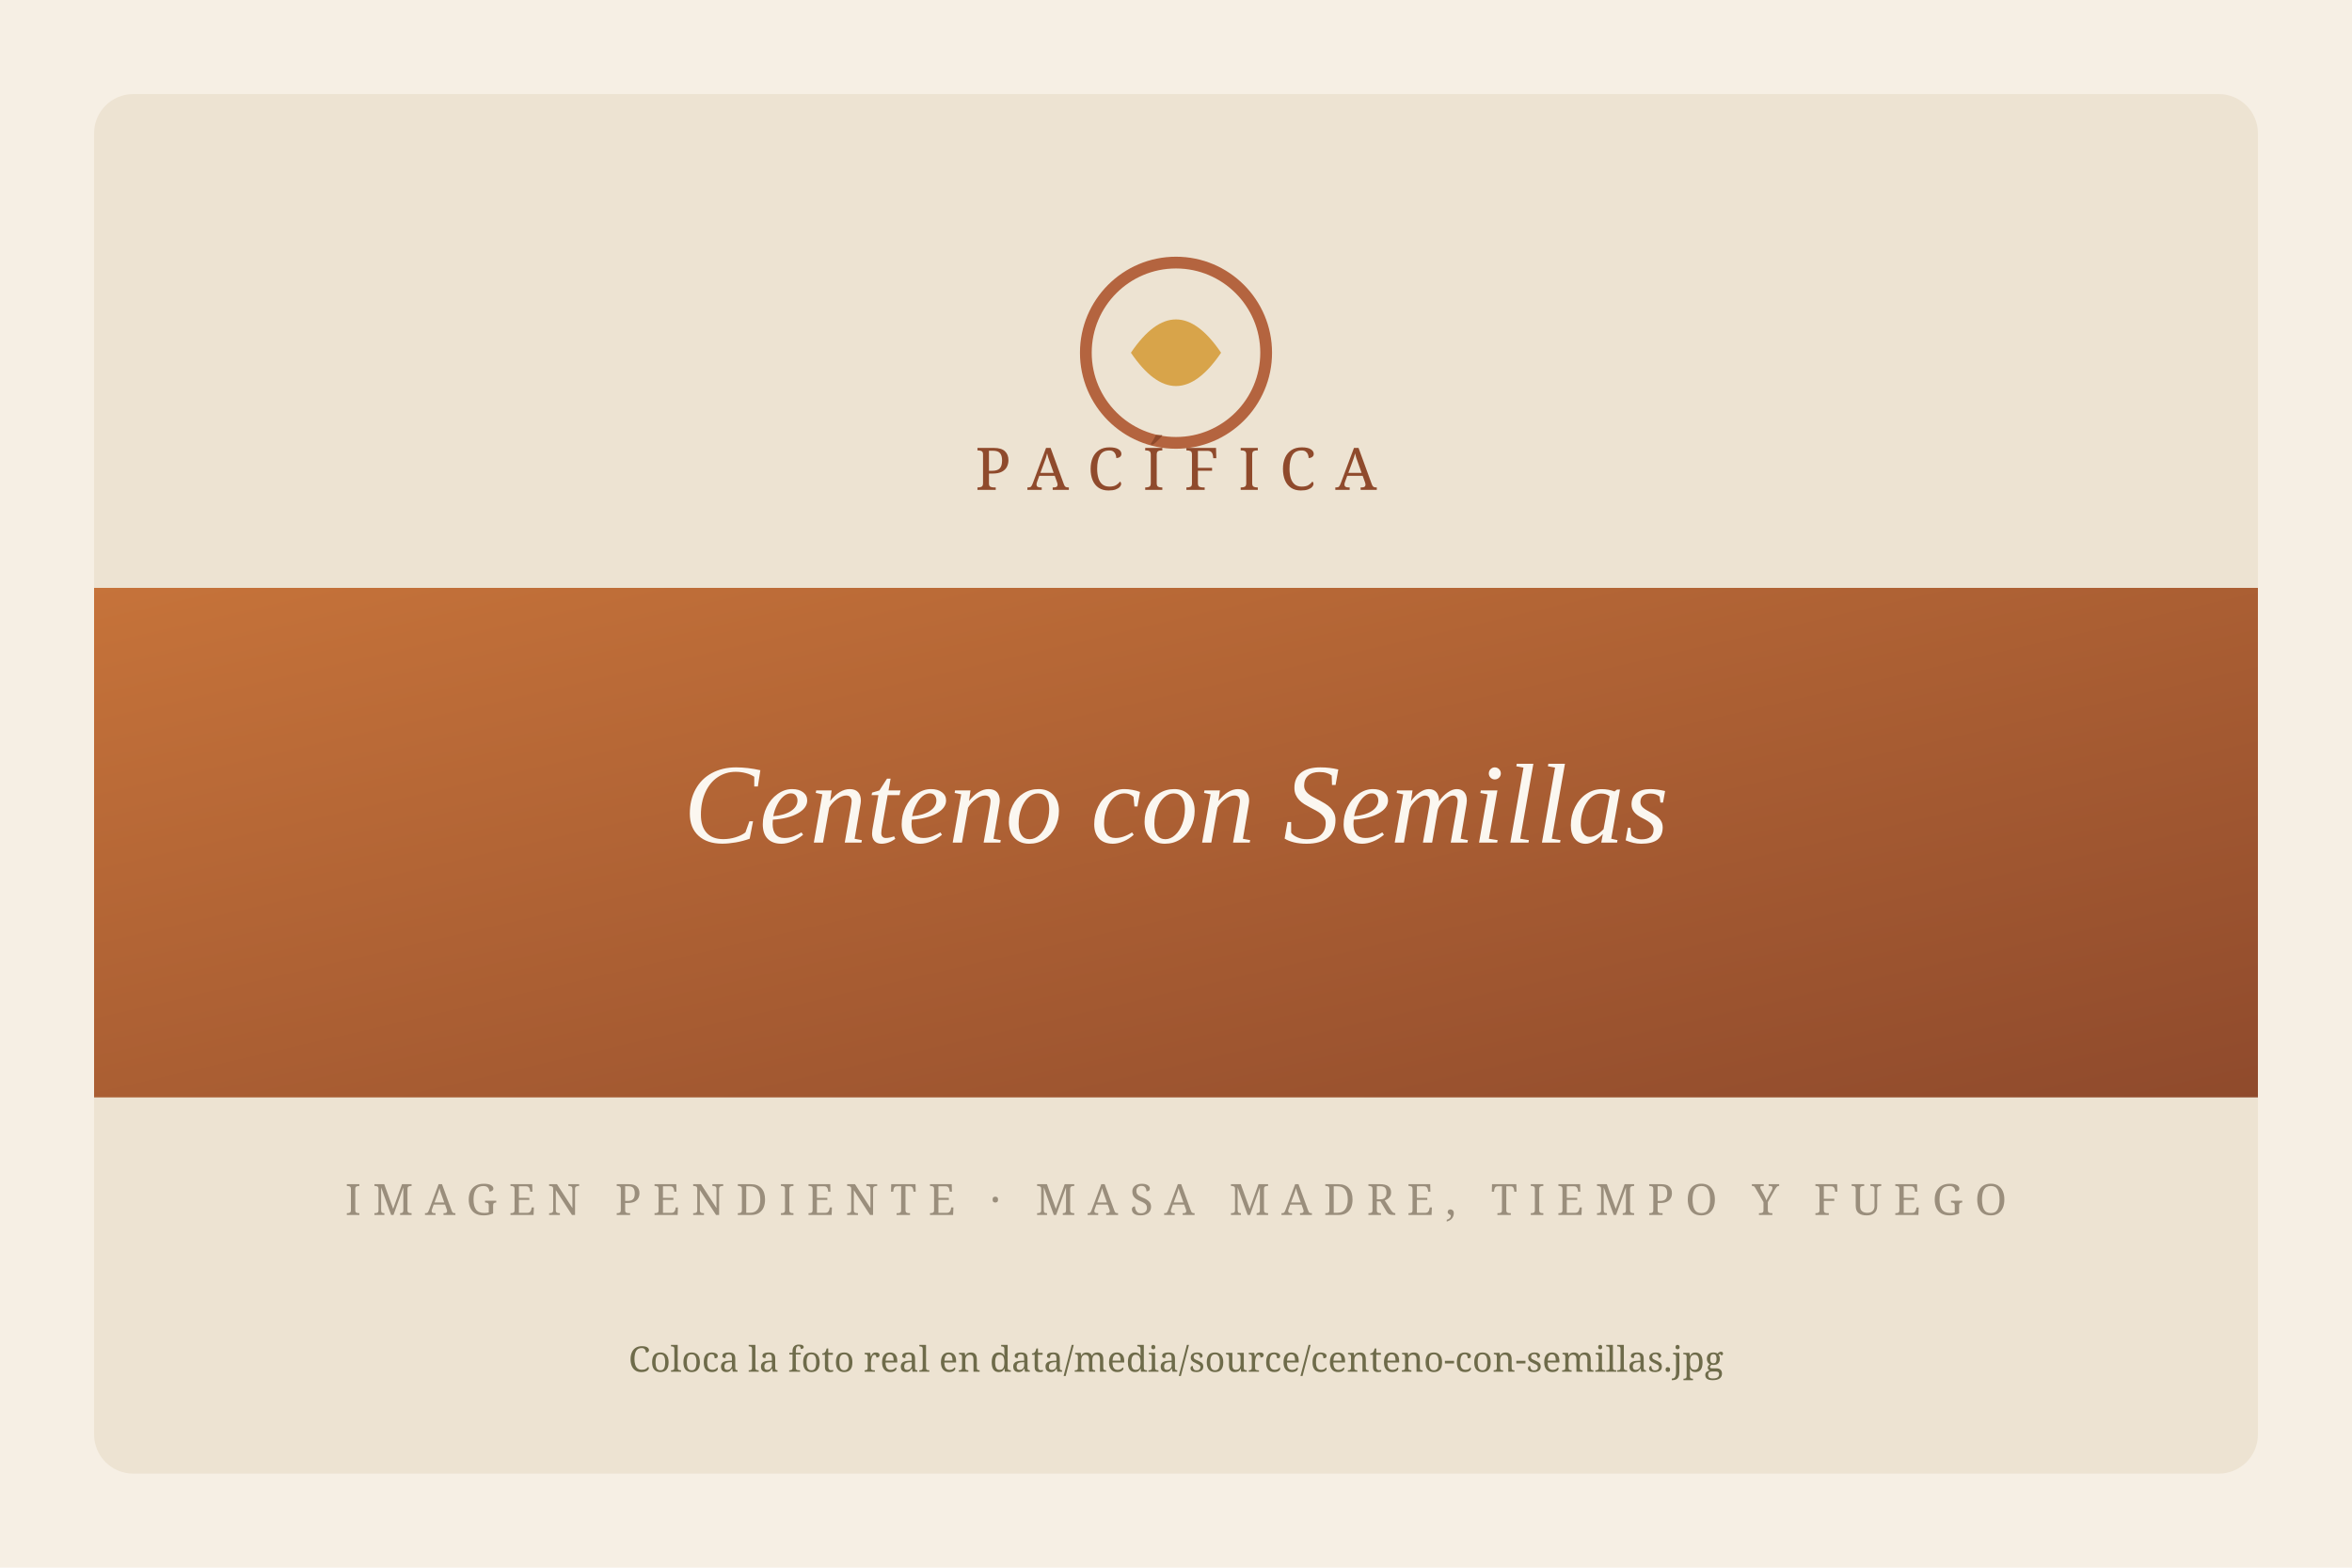
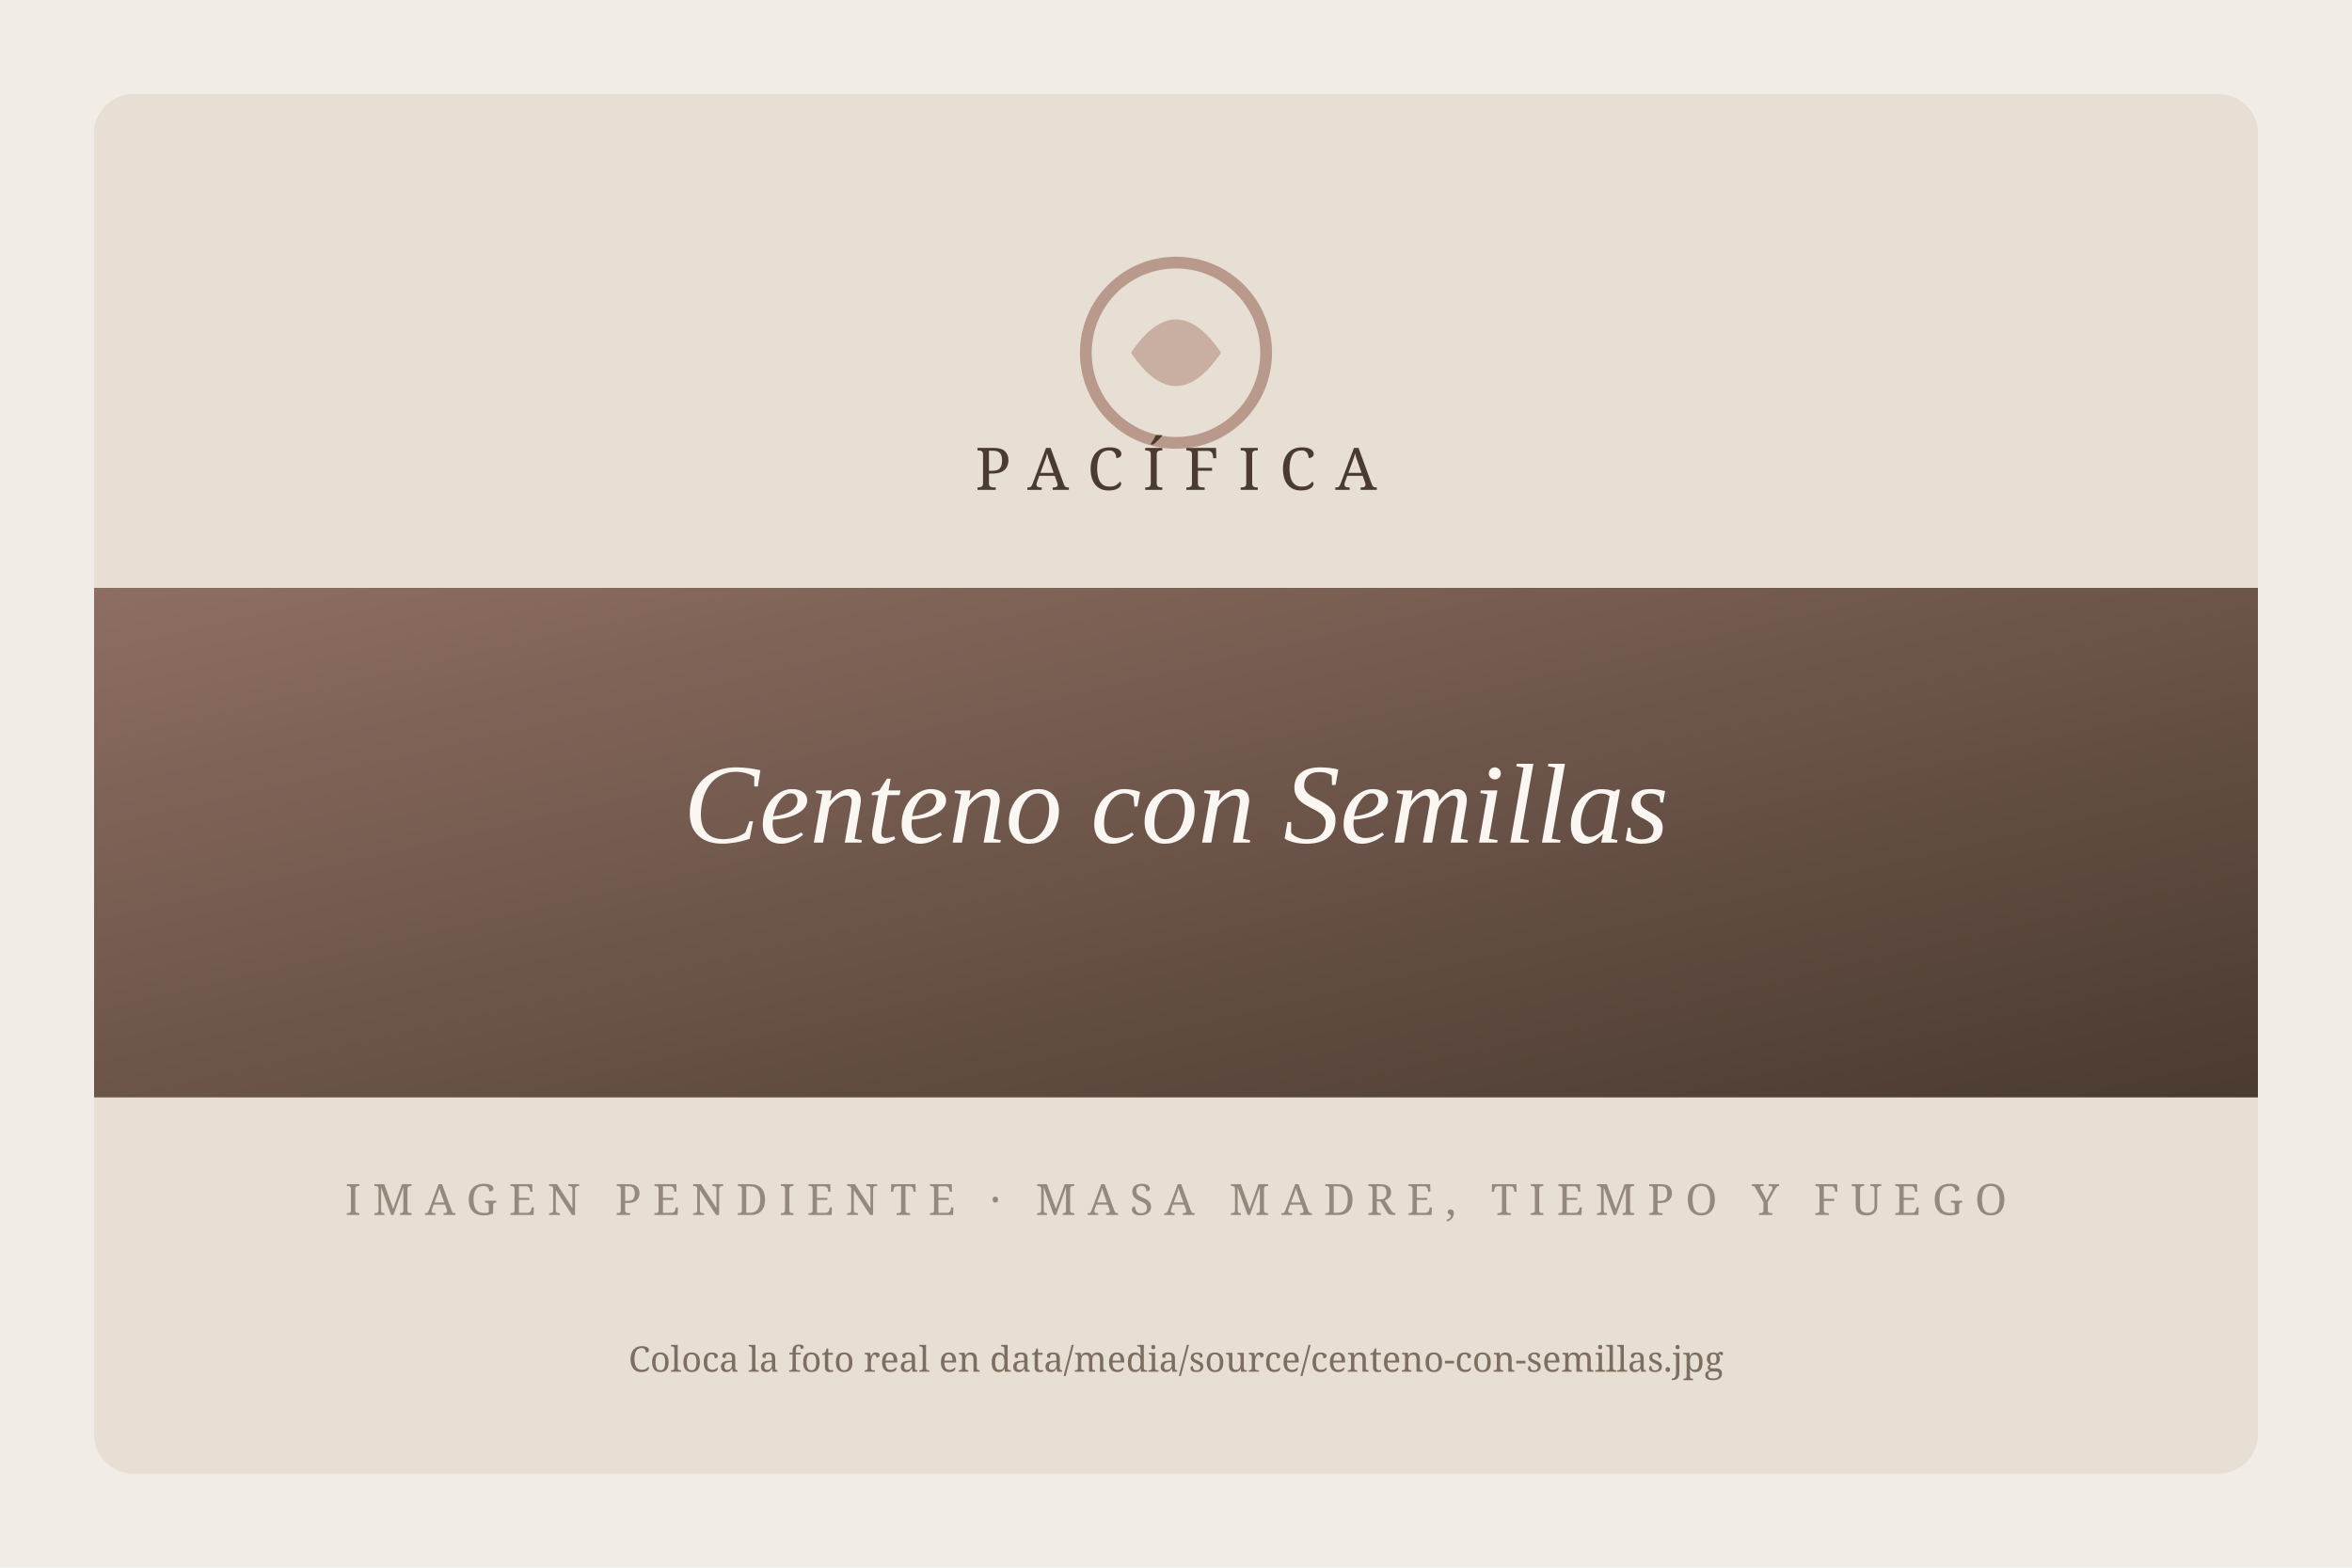
<svg xmlns="http://www.w3.org/2000/svg" width="1200" height="800" viewBox="0 0 1200 800" role="img" aria-label="Centeno con Semillas — imagen pendiente">
  <defs>
    <linearGradient id="oven" x1="0" y1="0" x2="1" y2="1">
-       <stop offset="0" stop-color="#C6733A" />
-       <stop offset="1" stop-color="#8F4A2C" />
+       <stop offset="0" stop-color="#8E6E62" />
+       <stop offset="1" stop-color="#4A3A30" />
    </linearGradient>
  </defs>
-   <rect width="1200" height="800" fill="#F6EFE4" />
-   <rect x="48" y="48" width="1104" height="704" rx="20" fill="#EDE3D2" />
+   <rect width="1200" height="800" fill="#F2ECE6" />
+   <rect x="48" y="48" width="1104" height="704" rx="20" fill="#E7DED4" />
  <rect x="48" y="300" width="1104" height="260" fill="url(#oven)" />
-   <circle cx="600" cy="180" r="46" fill="none" stroke="#B4643F" stroke-width="6" />
-   <path d="M577 180 q23 -34 46 0 q-23 34 -46 0 Z" fill="#D8A44A" />
-   <text x="600" y="250" text-anchor="middle" font-family="Georgia, serif" font-size="30" letter-spacing="10" fill="#8F4A2C">PACÍFICA</text>
-   <text x="600" y="430" text-anchor="middle" font-family="Georgia, 'Times New Roman', serif" font-size="58" font-style="italic" fill="#FBF7F0">Centeno con Semillas</text>
-   <text x="600" y="620" text-anchor="middle" font-family="Georgia, serif" font-size="22" letter-spacing="6" fill="#9A8E7C">IMAGEN PENDIENTE · MASA MADRE, TIEMPO Y FUEGO</text>
-   <text x="600" y="700" text-anchor="middle" font-family="Georgia, serif" font-size="18" fill="#6E6B4A">Coloca la foto real en data/media/source/centeno-con-semillas.jpg</text>
+   <circle cx="600" cy="180" r="46" fill="none" stroke="#B9998C" stroke-width="6" />
+   <path d="M577 180 q23 -34 46 0 q-23 34 -46 0 Z" fill="#C9AEA2" />
+   <text x="600" y="250" text-anchor="middle" font-family="Georgia, serif" font-size="30" letter-spacing="10" fill="#4A3A30">PACÍFICA</text>
+   <text x="600" y="430" text-anchor="middle" font-family="Georgia, 'Times New Roman', serif" font-size="58" font-style="italic" fill="#FAF6F2">Centeno con Semillas</text>
+   <text x="600" y="620" text-anchor="middle" font-family="Georgia, serif" font-size="22" letter-spacing="6" fill="#94897C">IMAGEN PENDIENTE · MASA MADRE, TIEMPO Y FUEGO</text>
+   <text x="600" y="700" text-anchor="middle" font-family="Georgia, serif" font-size="18" fill="#7C6E60">Coloca la foto real en data/media/source/centeno-con-semillas.jpg</text>
</svg>
